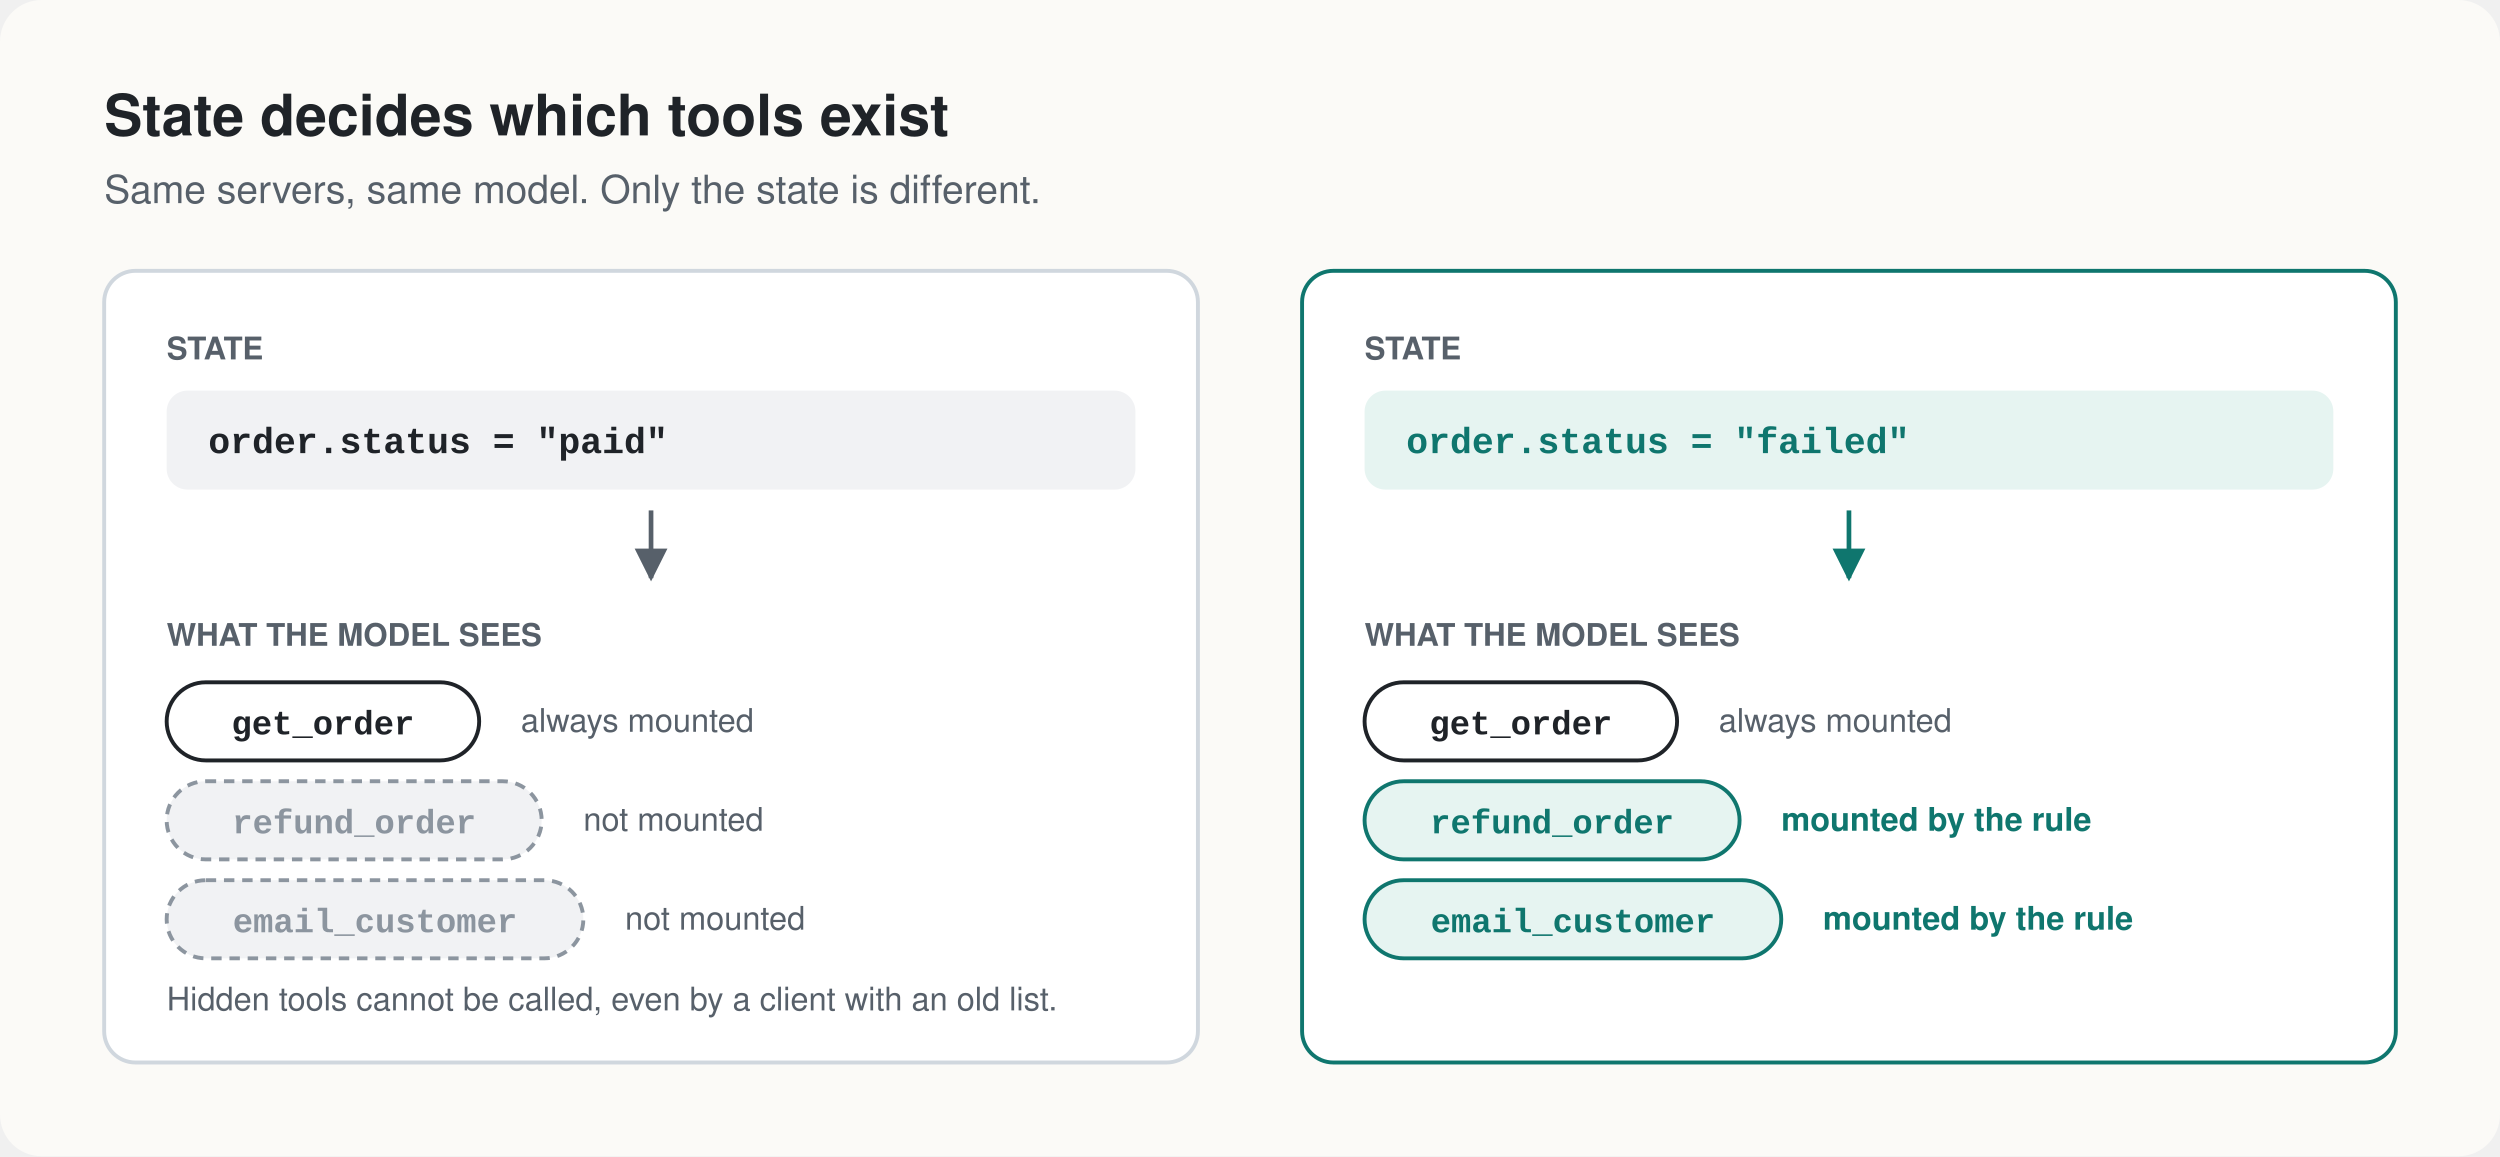
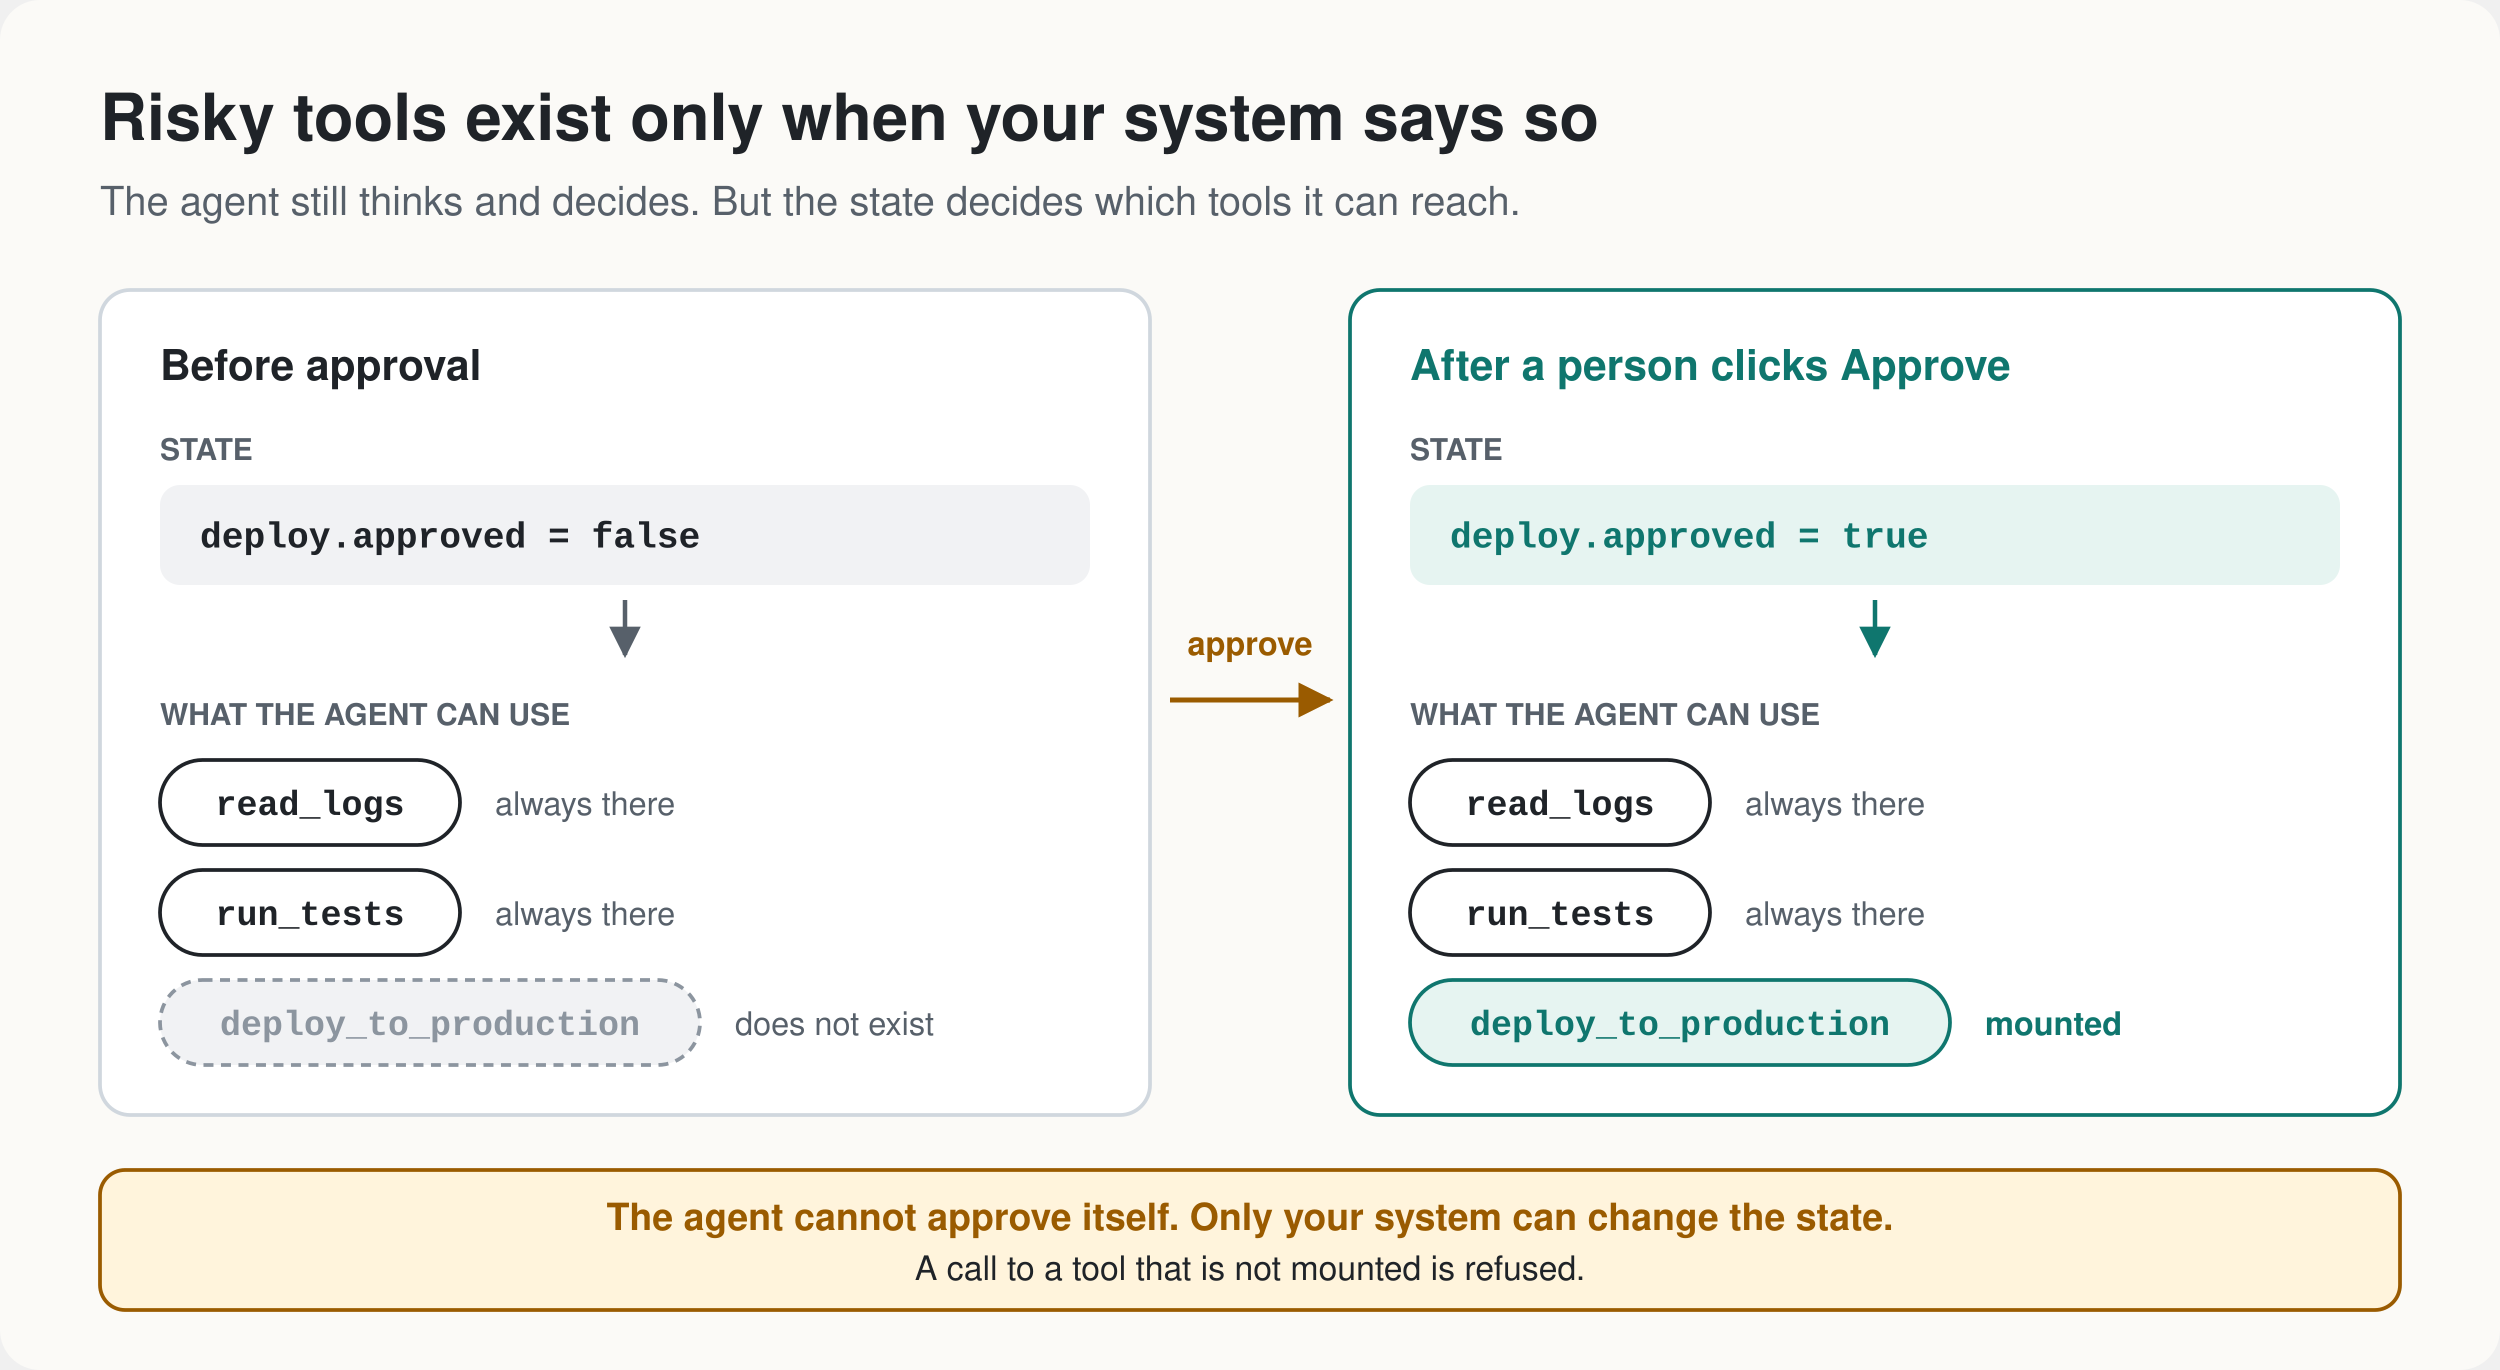
- <svg xmlns="http://www.w3.org/2000/svg" viewBox="0 0 960 444" width="960" height="444" role="img" aria-labelledby="t d">
+ <svg xmlns="http://www.w3.org/2000/svg" viewBox="0 0 1000 548" width="1000" height="548" role="img" aria-labelledby="t d">
  <defs>
-     <marker id="arrow" viewBox="0 0 10 10" refX="9" refY="5" markerWidth="7" markerHeight="7" orient="auto-start-reverse">
+     <marker id="a" viewBox="0 0 10 10" refX="9" refY="5" markerWidth="7" markerHeight="7" orient="auto">
      <path d="M0 0 L10 5 L0 10 z" fill="#57606A" />
    </marker>
-     <marker id="arrowTeal" viewBox="0 0 10 10" refX="9" refY="5" markerWidth="7" markerHeight="7" orient="auto-start-reverse">
+     <marker id="at" viewBox="0 0 10 10" refX="9" refY="5" markerWidth="7" markerHeight="7" orient="auto">
      <path d="M0 0 L10 5 L0 10 z" fill="#0F766E" />
    </marker>
+     <marker id="aa" viewBox="0 0 10 10" refX="9" refY="5" markerWidth="7" markerHeight="7" orient="auto">
+       <path d="M0 0 L10 5 L0 10 z" fill="#9A5B00" />
+     </marker>
  </defs>
-   <rect width="960" height="444" rx="16" fill="#FBFAF7" />
-   <text x="40" y="52" font-family="-apple-system, BlinkMacSystemFont, 'Segoe UI', Helvetica, Arial, sans-serif" font-size="22" font-weight="700" fill="#1F2328" text-anchor="start">State decides which tools exist</text>
-   <text x="40" y="78" font-family="-apple-system, BlinkMacSystemFont, 'Segoe UI', Helvetica, Arial, sans-serif" font-size="15" font-weight="400" fill="#57606A" text-anchor="start">Same servers, same model. Only the state is different.</text>
-   <rect x="40" y="104" width="420" height="304" rx="12" fill="#FFFFFF" stroke="#D0D7DE" stroke-width="1.5" />
-   <text x="64" y="138" font-family="-apple-system, BlinkMacSystemFont, 'Segoe UI', Helvetica, Arial, sans-serif" font-size="12" font-weight="700" fill="#57606A" text-anchor="start">STATE</text>
-   <rect x="64" y="150" width="372" height="38" rx="8" fill="#F1F2F4" />
-   <text x="80" y="174" font-family="ui-monospace, SFMono-Regular, 'SF Mono', Menlo, Consolas, 'Liberation Mono', monospace" font-size="14" font-weight="600" fill="#1F2328" text-anchor="start">order.status = "paid"</text>
-   <line x1="250" y1="196" x2="250" y2="222" stroke="#57606A" stroke-width="1.8" marker-end="url(#arrow)" />
-   <text x="64" y="248" font-family="-apple-system, BlinkMacSystemFont, 'Segoe UI', Helvetica, Arial, sans-serif" font-size="12" font-weight="700" fill="#57606A" text-anchor="start">WHAT THE MODEL SEES</text>
-   <rect x="64" y="262" width="120" height="30" rx="15" fill="#FFFFFF" stroke="#1F2328" stroke-width="1.5" />
-   <text x="124.0" y="282" font-family="ui-monospace, SFMono-Regular, 'SF Mono', Menlo, Consolas, 'Liberation Mono', monospace" font-size="13" font-weight="600" fill="#1F2328" text-anchor="middle">get_order</text>
-   <rect x="64" y="300" width="144" height="30" rx="15" fill="#F1F2F4" stroke="#8C959F" stroke-width="1.5" stroke-dasharray="4 3" />
-   <text x="136.0" y="320" font-family="ui-monospace, SFMono-Regular, 'SF Mono', Menlo, Consolas, 'Liberation Mono', monospace" font-size="13" font-weight="600" fill="#8C959F" text-anchor="middle">refund_order</text>
-   <rect x="64" y="338" width="160" height="30" rx="15" fill="#F1F2F4" stroke="#8C959F" stroke-width="1.5" stroke-dasharray="4 3" />
-   <text x="144.0" y="358" font-family="ui-monospace, SFMono-Regular, 'SF Mono', Menlo, Consolas, 'Liberation Mono', monospace" font-size="13" font-weight="600" fill="#8C959F" text-anchor="middle">email_customer</text>
-   <text x="64" y="388" font-family="-apple-system, BlinkMacSystemFont, 'Segoe UI', Helvetica, Arial, sans-serif" font-size="13" font-weight="400" fill="#57606A" text-anchor="start" />
-   <rect x="500" y="104" width="420" height="304" rx="12" fill="#FFFFFF" stroke="#0F766E" stroke-width="1.5" />
-   <text x="524" y="138" font-family="-apple-system, BlinkMacSystemFont, 'Segoe UI', Helvetica, Arial, sans-serif" font-size="12" font-weight="700" fill="#57606A" text-anchor="start">STATE</text>
-   <rect x="524" y="150" width="372" height="38" rx="8" fill="#E6F4F1" />
-   <text x="540" y="174" font-family="ui-monospace, SFMono-Regular, 'SF Mono', Menlo, Consolas, 'Liberation Mono', monospace" font-size="14" font-weight="600" fill="#0F766E" text-anchor="start">order.status = "failed"</text>
-   <line x1="710" y1="196" x2="710" y2="222" stroke="#0F766E" stroke-width="1.8" marker-end="url(#arrowTeal)" />
-   <text x="524" y="248" font-family="-apple-system, BlinkMacSystemFont, 'Segoe UI', Helvetica, Arial, sans-serif" font-size="12" font-weight="700" fill="#57606A" text-anchor="start">WHAT THE MODEL SEES</text>
-   <rect x="524" y="262" width="120" height="30" rx="15" fill="#FFFFFF" stroke="#1F2328" stroke-width="1.5" />
-   <text x="584.0" y="282" font-family="ui-monospace, SFMono-Regular, 'SF Mono', Menlo, Consolas, 'Liberation Mono', monospace" font-size="13" font-weight="600" fill="#1F2328" text-anchor="middle">get_order</text>
-   <rect x="524" y="300" width="144" height="30" rx="15" fill="#E6F4F1" stroke="#0F766E" stroke-width="1.5" />
-   <text x="596.0" y="320" font-family="ui-monospace, SFMono-Regular, 'SF Mono', Menlo, Consolas, 'Liberation Mono', monospace" font-size="13" font-weight="600" fill="#0F766E" text-anchor="middle">refund_order</text>
-   <rect x="524" y="338" width="160" height="30" rx="15" fill="#E6F4F1" stroke="#0F766E" stroke-width="1.5" />
-   <text x="604.0" y="358" font-family="ui-monospace, SFMono-Regular, 'SF Mono', Menlo, Consolas, 'Liberation Mono', monospace" font-size="13" font-weight="600" fill="#0F766E" text-anchor="middle">email_customer</text>
-   <text x="524" y="384" font-family="-apple-system, BlinkMacSystemFont, 'Segoe UI', Helvetica, Arial, sans-serif" font-size="13" font-weight="400" fill="#57606A" text-anchor="start" />
-   <text x="200" y="281" font-family="-apple-system, BlinkMacSystemFont, 'Segoe UI', Helvetica, Arial, sans-serif" font-size="12.5" font-weight="400" fill="#57606A" text-anchor="start">always mounted</text>
-   <text x="224" y="319" font-family="-apple-system, BlinkMacSystemFont, 'Segoe UI', Helvetica, Arial, sans-serif" font-size="12.5" font-weight="400" fill="#57606A" text-anchor="start">not mounted</text>
-   <text x="660" y="281" font-family="-apple-system, BlinkMacSystemFont, 'Segoe UI', Helvetica, Arial, sans-serif" font-size="12.5" font-weight="400" fill="#57606A" text-anchor="start">always mounted</text>
-   <text x="684" y="319" font-family="-apple-system, BlinkMacSystemFont, 'Segoe UI', Helvetica, Arial, sans-serif" font-size="12.5" font-weight="600" fill="#0F766E" text-anchor="start">mounted by the rule</text>
-   <text x="240" y="357" font-family="-apple-system, BlinkMacSystemFont, 'Segoe UI', Helvetica, Arial, sans-serif" font-size="12.5" font-weight="400" fill="#57606A" text-anchor="start">not mounted</text>
-   <text x="700" y="357" font-family="-apple-system, BlinkMacSystemFont, 'Segoe UI', Helvetica, Arial, sans-serif" font-size="12.5" font-weight="600" fill="#0F766E" text-anchor="start">mounted by the rule</text>
-   <text x="64" y="388" font-family="-apple-system, BlinkMacSystemFont, 'Segoe UI', Helvetica, Arial, sans-serif" font-size="12.5" font-weight="400" fill="#57606A" text-anchor="start">Hidden tools cannot be called, even by a client with an old list.</text>
+   <rect width="1000" height="548" rx="16" fill="#FBFAF7" />
+   <text x="40" y="56" font-family="-apple-system, BlinkMacSystemFont, 'Segoe UI', Helvetica, Arial, sans-serif" font-size="26" font-weight="700" fill="#1F2328" text-anchor="start">Risky tools exist only when your system says so</text>
+   <text x="40" y="86" font-family="-apple-system, BlinkMacSystemFont, 'Segoe UI', Helvetica, Arial, sans-serif" font-size="16" font-weight="400" fill="#57606A" text-anchor="start">The agent still thinks and decides. But the state decides which tools it can reach.</text>
+   <rect x="40" y="116" width="420" height="330" rx="12" fill="#FFFFFF" stroke="#D0D7DE" stroke-width="1.5" />
+   <text x="64" y="152" font-family="-apple-system, BlinkMacSystemFont, 'Segoe UI', Helvetica, Arial, sans-serif" font-size="17" font-weight="700" fill="#1F2328" text-anchor="start">Before approval</text>
+   <text x="64" y="184" font-family="-apple-system, BlinkMacSystemFont, 'Segoe UI', Helvetica, Arial, sans-serif" font-size="12" font-weight="700" fill="#57606A" text-anchor="start">STATE</text>
+   <rect x="64" y="194" width="372" height="40" rx="8" fill="#F1F2F4" />
+   <text x="80" y="219" font-family="ui-monospace, SFMono-Regular, 'SF Mono', Menlo, Consolas, 'Liberation Mono', monospace" font-size="14.5" font-weight="600" fill="#1F2328" text-anchor="start">deploy.approved = false</text>
+   <line x1="250" y1="240" x2="250" y2="262" stroke="#57606A" stroke-width="1.8" marker-end="url(#a)" />
+   <text x="64" y="290" font-family="-apple-system, BlinkMacSystemFont, 'Segoe UI', Helvetica, Arial, sans-serif" font-size="12" font-weight="700" fill="#57606A" text-anchor="start">WHAT THE AGENT CAN USE</text>
+   <rect x="64" y="304" width="120" height="34" rx="17" fill="#FFFFFF" stroke="#1F2328" stroke-width="1.5" />
+   <text x="124.0" y="326" font-family="ui-monospace, SFMono-Regular, 'SF Mono', Menlo, Consolas, 'Liberation Mono', monospace" font-size="14" font-weight="600" fill="#1F2328" text-anchor="middle">read_logs</text>
+   <text x="198" y="326" font-family="-apple-system, BlinkMacSystemFont, 'Segoe UI', Helvetica, Arial, sans-serif" font-size="13" font-weight="400" fill="#57606A" text-anchor="start">always there</text>
+   <rect x="64" y="348" width="120" height="34" rx="17" fill="#FFFFFF" stroke="#1F2328" stroke-width="1.5" />
+   <text x="124.0" y="370" font-family="ui-monospace, SFMono-Regular, 'SF Mono', Menlo, Consolas, 'Liberation Mono', monospace" font-size="14" font-weight="600" fill="#1F2328" text-anchor="middle">run_tests</text>
+   <text x="198" y="370" font-family="-apple-system, BlinkMacSystemFont, 'Segoe UI', Helvetica, Arial, sans-serif" font-size="13" font-weight="400" fill="#57606A" text-anchor="start">always there</text>
+   <rect x="64" y="392" width="216" height="34" rx="17" fill="#F1F2F4" stroke="#8C959F" stroke-width="1.5" stroke-dasharray="4 3" />
+   <text x="172.0" y="414" font-family="ui-monospace, SFMono-Regular, 'SF Mono', Menlo, Consolas, 'Liberation Mono', monospace" font-size="14" font-weight="600" fill="#8C959F" text-anchor="middle">deploy_to_production</text>
+   <text x="294" y="414" font-family="-apple-system, BlinkMacSystemFont, 'Segoe UI', Helvetica, Arial, sans-serif" font-size="13" font-weight="400" fill="#57606A" text-anchor="start">does not exist</text>
+   <rect x="540" y="116" width="420" height="330" rx="12" fill="#FFFFFF" stroke="#0F766E" stroke-width="1.5" />
+   <text x="564" y="152" font-family="-apple-system, BlinkMacSystemFont, 'Segoe UI', Helvetica, Arial, sans-serif" font-size="17" font-weight="700" fill="#0F766E" text-anchor="start">After a person clicks Approve</text>
+   <text x="564" y="184" font-family="-apple-system, BlinkMacSystemFont, 'Segoe UI', Helvetica, Arial, sans-serif" font-size="12" font-weight="700" fill="#57606A" text-anchor="start">STATE</text>
+   <rect x="564" y="194" width="372" height="40" rx="8" fill="#E6F4F1" />
+   <text x="580" y="219" font-family="ui-monospace, SFMono-Regular, 'SF Mono', Menlo, Consolas, 'Liberation Mono', monospace" font-size="14.5" font-weight="600" fill="#0F766E" text-anchor="start">deploy.approved = true</text>
+   <line x1="750" y1="240" x2="750" y2="262" stroke="#0F766E" stroke-width="1.8" marker-end="url(#at)" />
+   <text x="564" y="290" font-family="-apple-system, BlinkMacSystemFont, 'Segoe UI', Helvetica, Arial, sans-serif" font-size="12" font-weight="700" fill="#57606A" text-anchor="start">WHAT THE AGENT CAN USE</text>
+   <rect x="564" y="304" width="120" height="34" rx="17" fill="#FFFFFF" stroke="#1F2328" stroke-width="1.5" />
+   <text x="624.0" y="326" font-family="ui-monospace, SFMono-Regular, 'SF Mono', Menlo, Consolas, 'Liberation Mono', monospace" font-size="14" font-weight="600" fill="#1F2328" text-anchor="middle">read_logs</text>
+   <text x="698" y="326" font-family="-apple-system, BlinkMacSystemFont, 'Segoe UI', Helvetica, Arial, sans-serif" font-size="13" font-weight="400" fill="#57606A" text-anchor="start">always there</text>
+   <rect x="564" y="348" width="120" height="34" rx="17" fill="#FFFFFF" stroke="#1F2328" stroke-width="1.5" />
+   <text x="624.0" y="370" font-family="ui-monospace, SFMono-Regular, 'SF Mono', Menlo, Consolas, 'Liberation Mono', monospace" font-size="14" font-weight="600" fill="#1F2328" text-anchor="middle">run_tests</text>
+   <text x="698" y="370" font-family="-apple-system, BlinkMacSystemFont, 'Segoe UI', Helvetica, Arial, sans-serif" font-size="13" font-weight="400" fill="#57606A" text-anchor="start">always there</text>
+   <rect x="564" y="392" width="216" height="34" rx="17" fill="#E6F4F1" stroke="#0F766E" stroke-width="1.5" />
+   <text x="672.0" y="414" font-family="ui-monospace, SFMono-Regular, 'SF Mono', Menlo, Consolas, 'Liberation Mono', monospace" font-size="14" font-weight="600" fill="#0F766E" text-anchor="middle">deploy_to_production</text>
+   <text x="794" y="414" font-family="-apple-system, BlinkMacSystemFont, 'Segoe UI', Helvetica, Arial, sans-serif" font-size="13" font-weight="700" fill="#0F766E" text-anchor="start">mounted</text>
+   <line x1="468" y1="280" x2="532" y2="280" stroke="#9A5B00" stroke-width="2" marker-end="url(#aa)" />
+   <text x="500" y="262" font-family="-apple-system, BlinkMacSystemFont, 'Segoe UI', Helvetica, Arial, sans-serif" font-size="13" font-weight="700" fill="#9A5B00" text-anchor="middle">approve</text>
+   <rect x="40" y="468" width="920" height="56" rx="10" fill="#FFF4DC" stroke="#9A5B00" stroke-width="1.5" />
+   <text x="500" y="492" font-family="-apple-system, BlinkMacSystemFont, 'Segoe UI', Helvetica, Arial, sans-serif" font-size="15" font-weight="700" fill="#9A5B00" text-anchor="middle">The agent cannot approve itself. Only your system can change the state.</text>
+   <text x="500" y="512" font-family="-apple-system, BlinkMacSystemFont, 'Segoe UI', Helvetica, Arial, sans-serif" font-size="13.5" font-weight="400" fill="#1F2328" text-anchor="middle">A call to a tool that is not mounted is refused.</text>
</svg>
